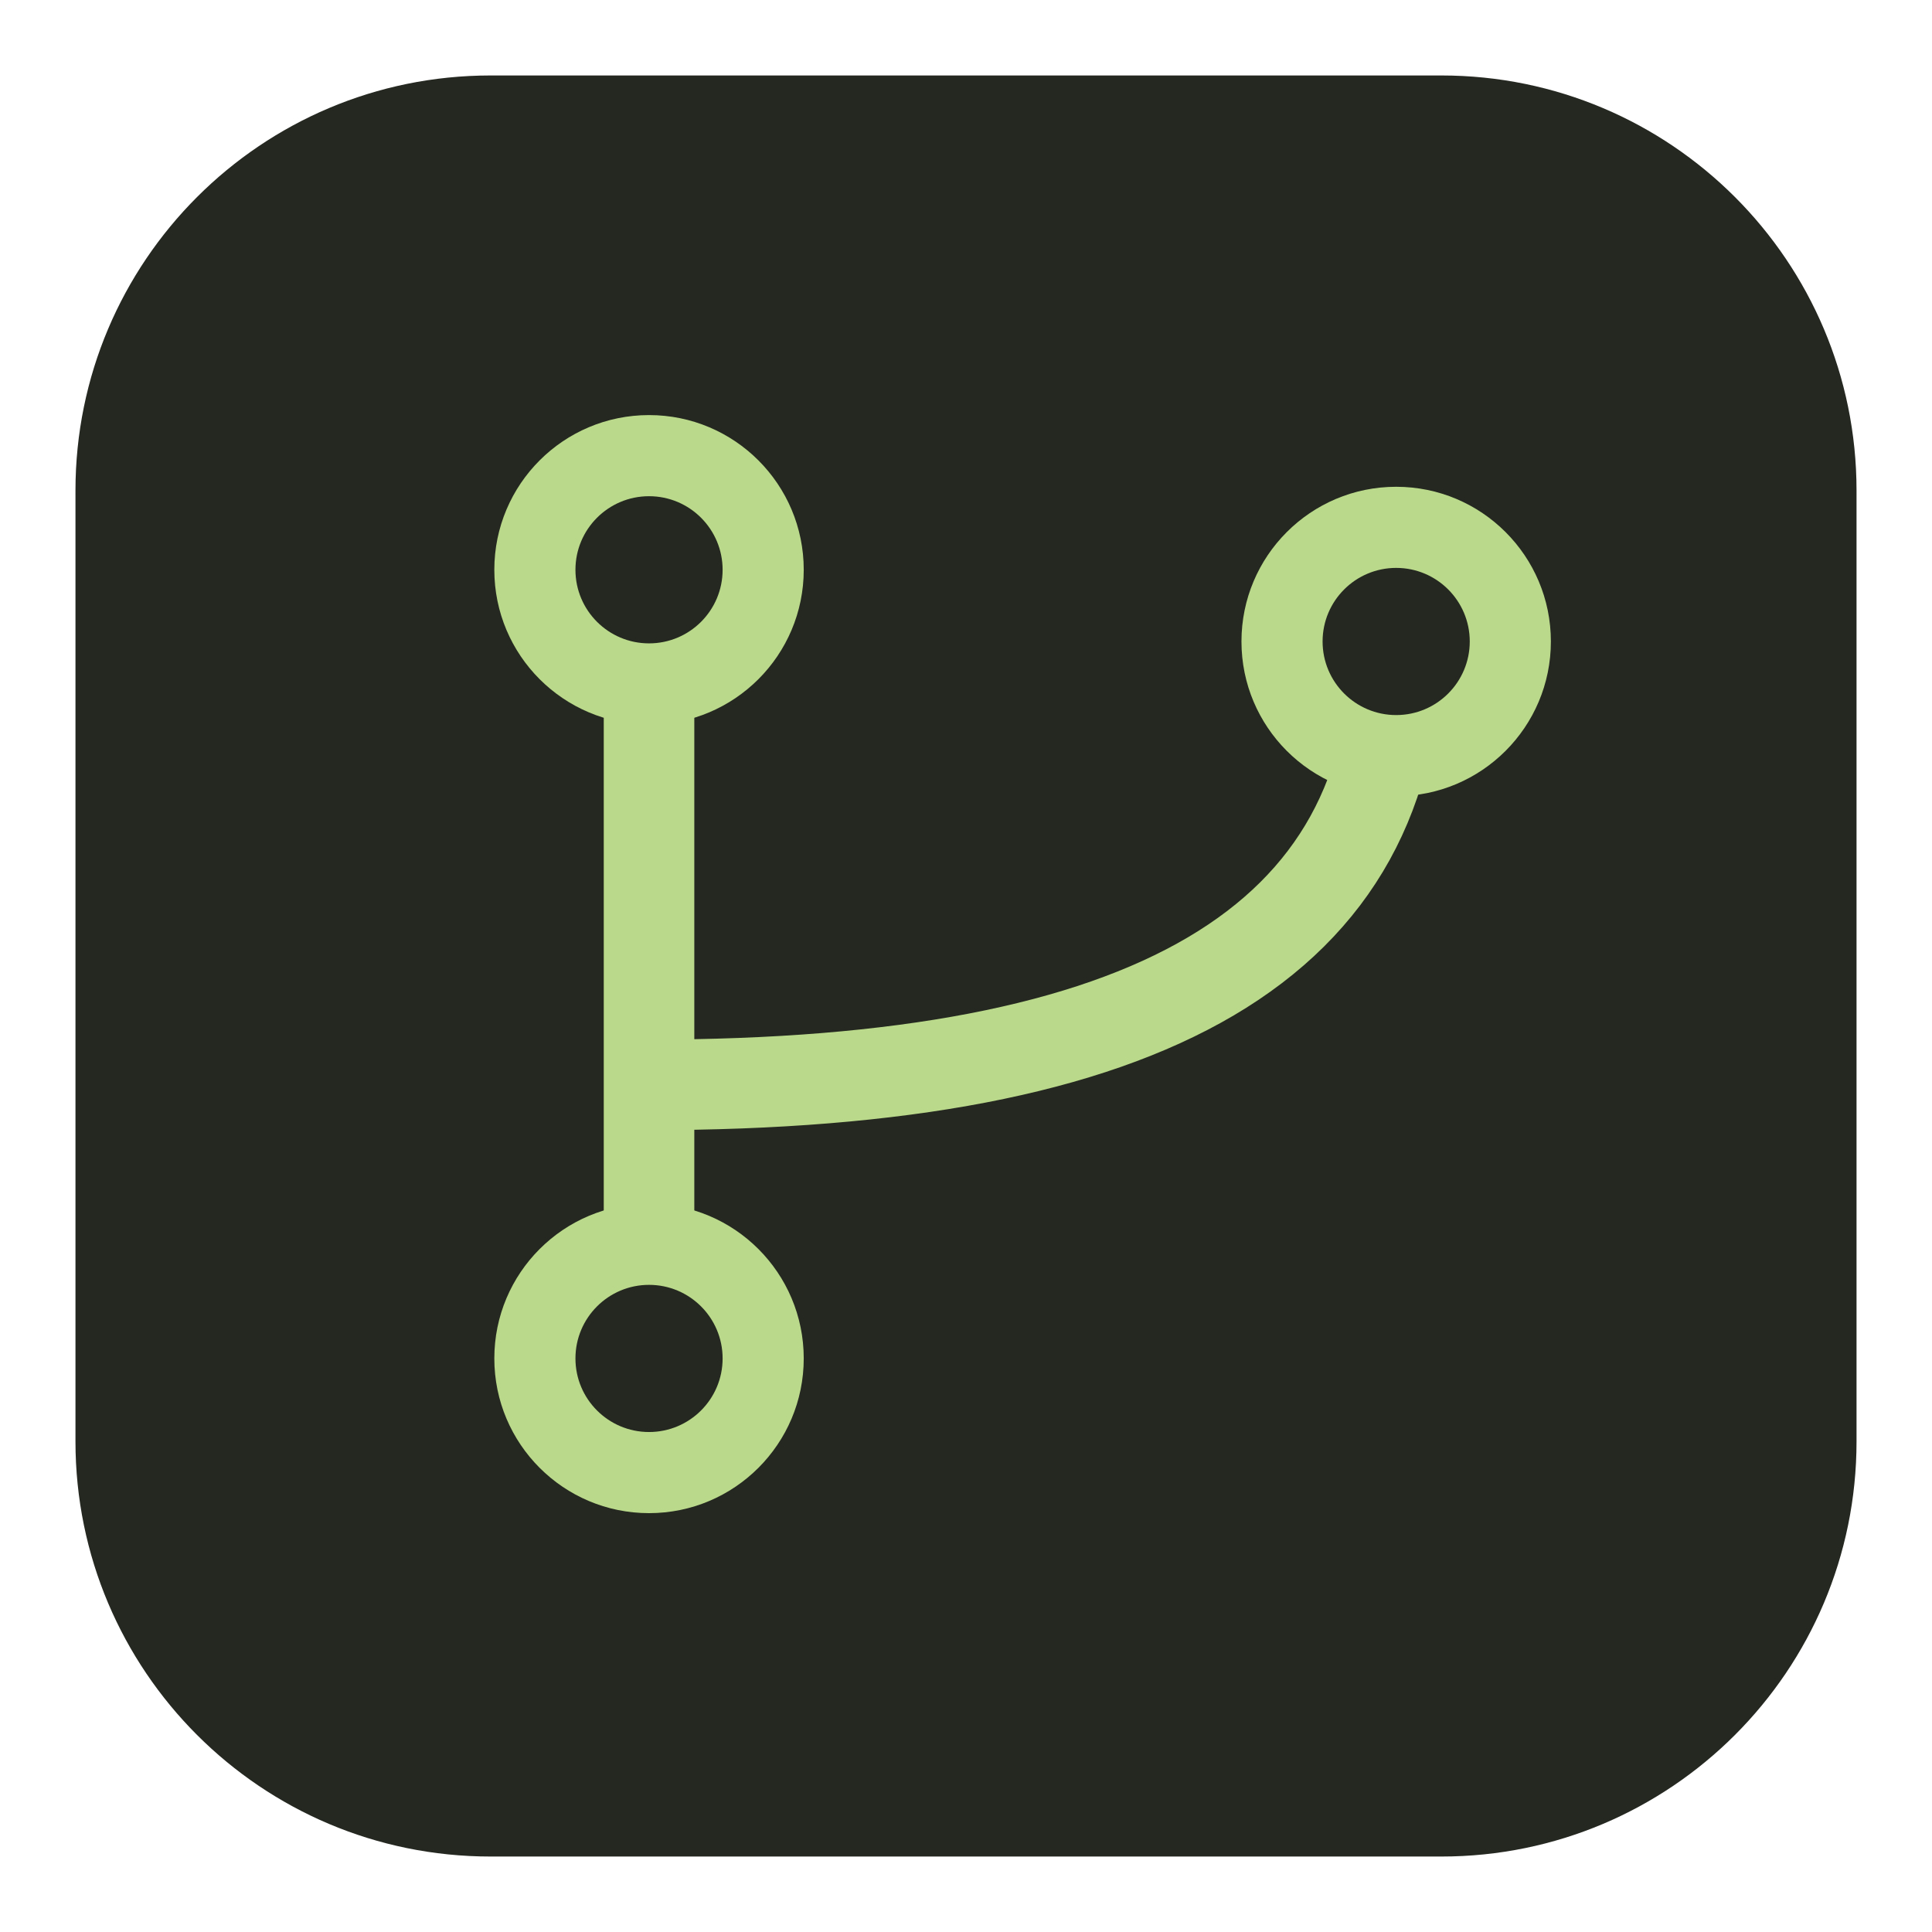
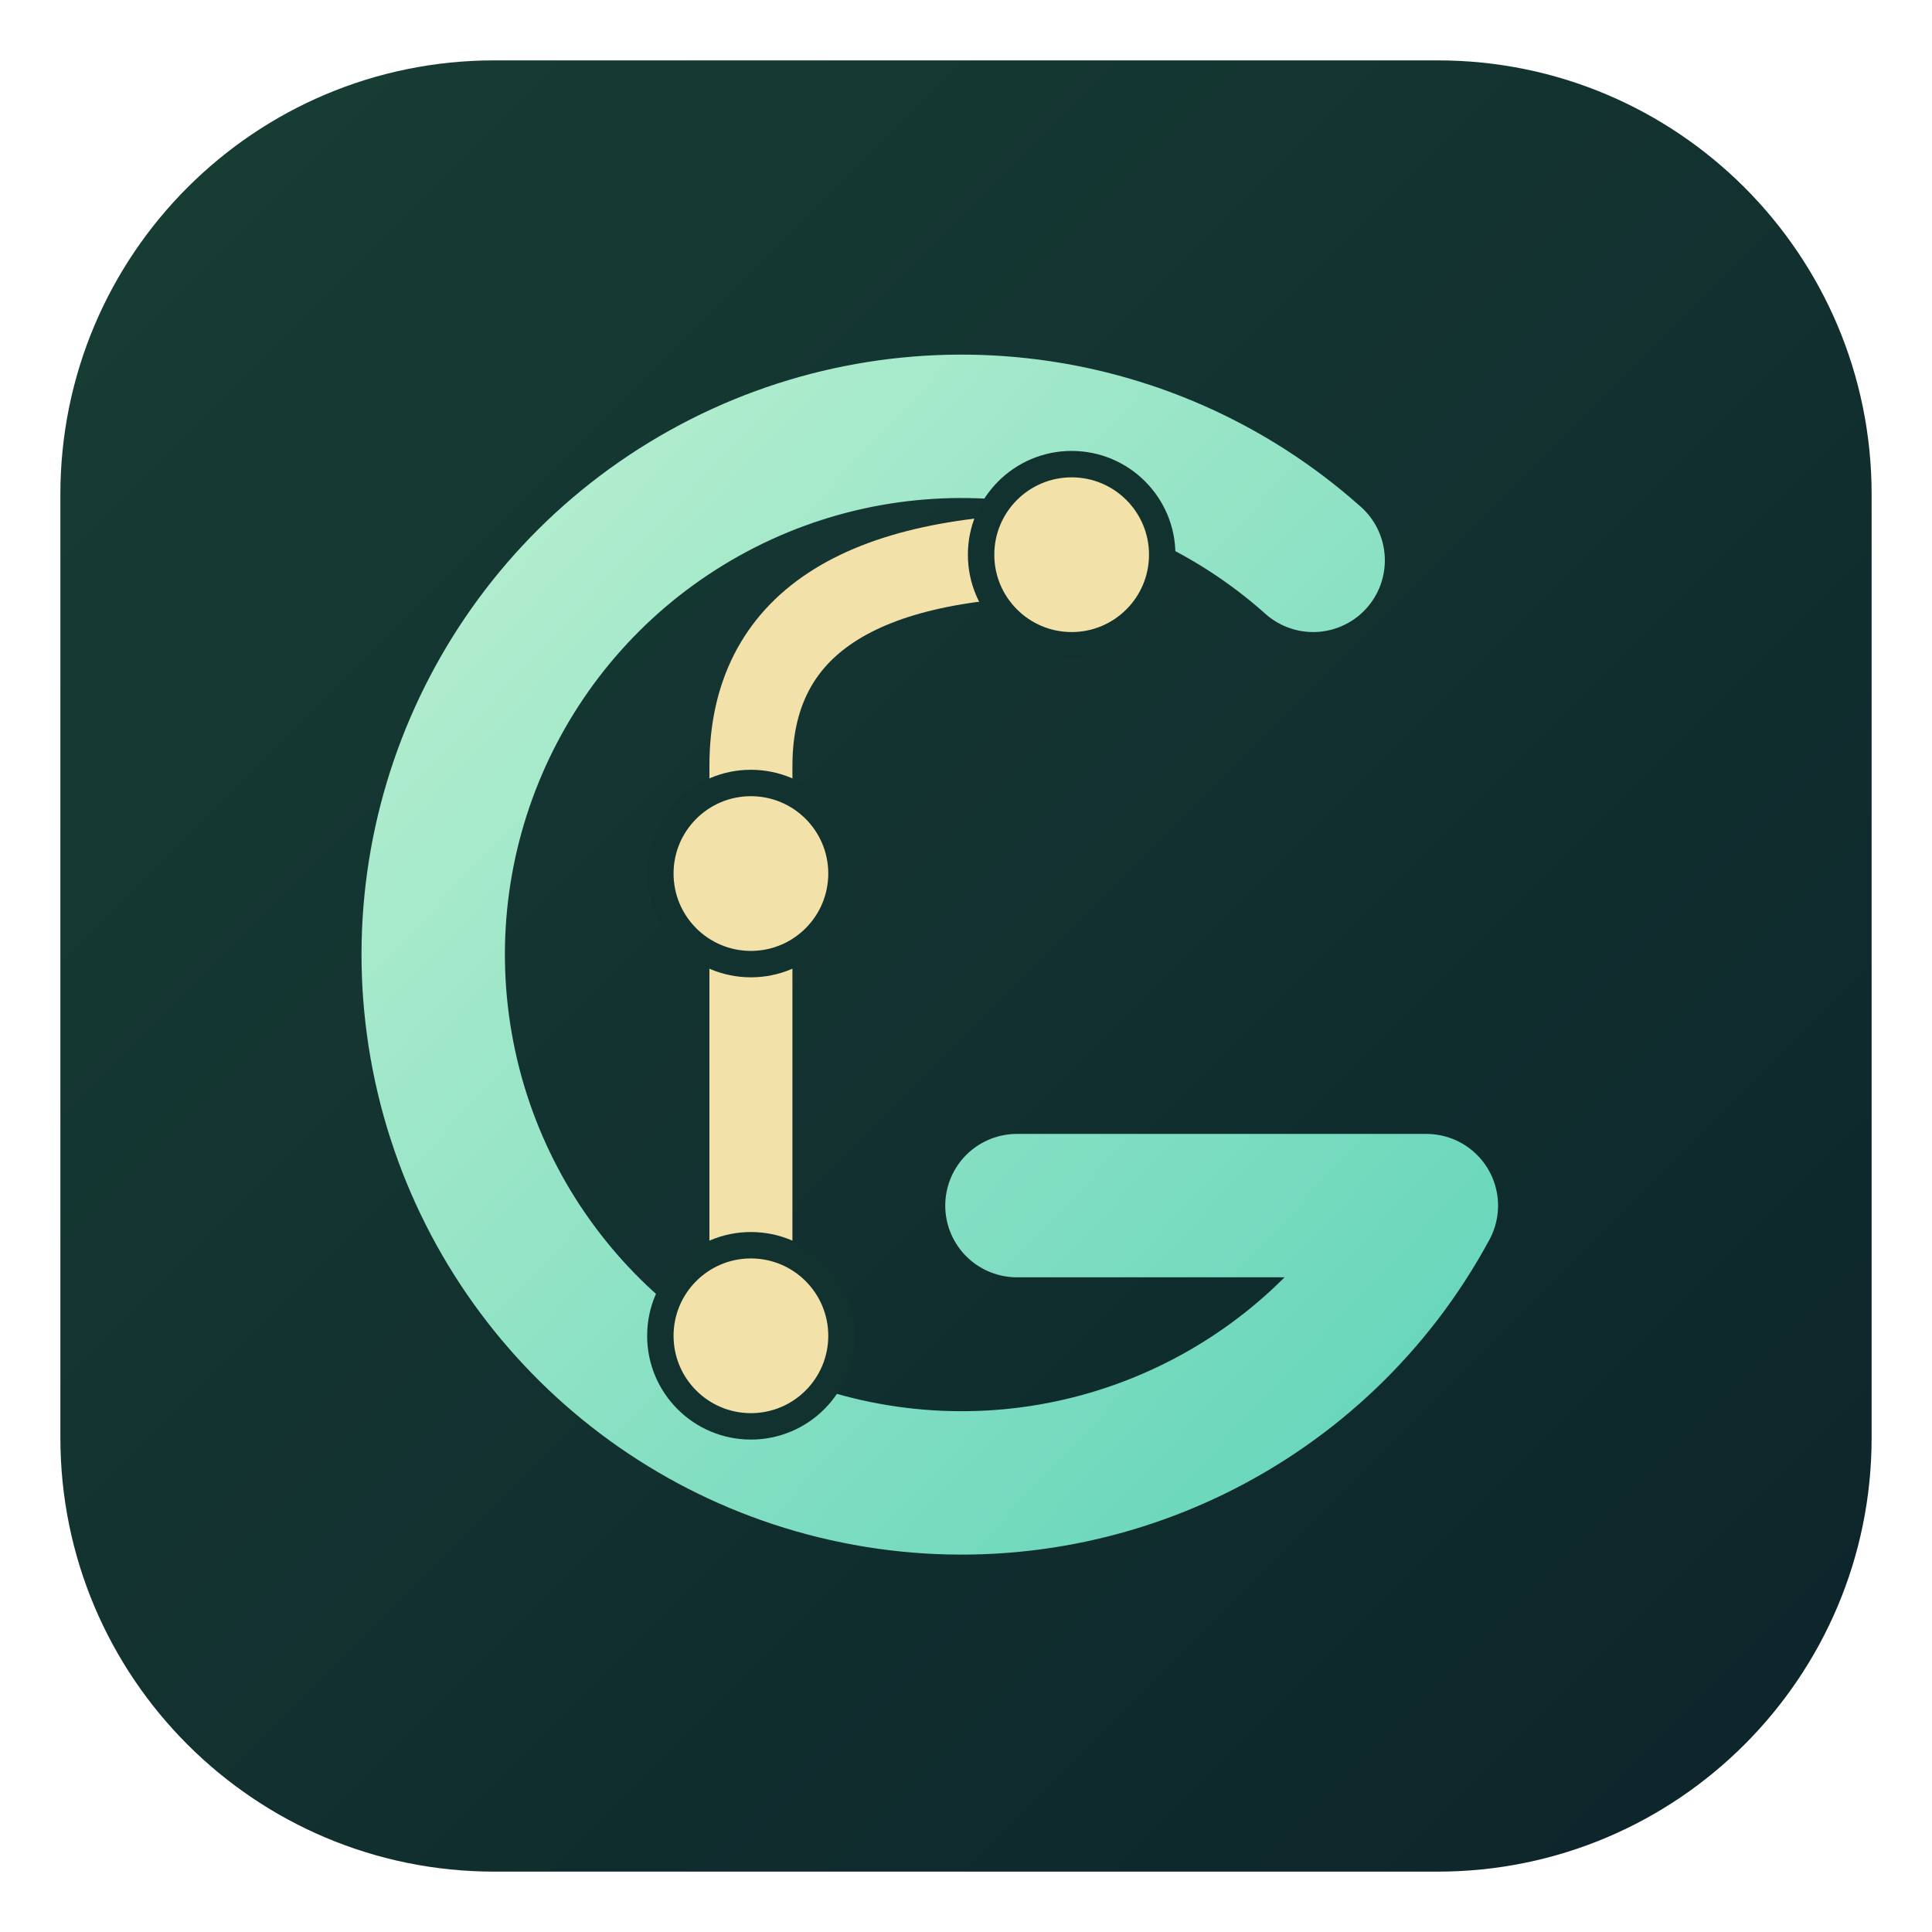
- <svg xmlns="http://www.w3.org/2000/svg" viewBox="0 0 1024 1024">
-   <rect x="40" y="40" width="944" height="944" rx="220" fill="#242820" />
-   <g fill="none" stroke="#bad98a" stroke-width="48" stroke-linecap="round">
-     <path d="M344 302V720M344 575C610 575 740 500 740 340" />
-   </g>
-   <g fill="#bad98a">
-     <circle cx="344" cy="302" r="82" />
-     <circle cx="344" cy="720" r="82" />
-     <circle cx="740" cy="340" r="82" />
-   </g>
-   <g fill="#242820">
-     <circle cx="344" cy="302" r="39" />
-     <circle cx="344" cy="720" r="39" />
-     <circle cx="740" cy="340" r="39" />
+ <svg xmlns="http://www.w3.org/2000/svg" width="1024" height="1024" viewBox="0 0 1024 1024" role="img" aria-label="GitGlade">
+   <defs>
+     <linearGradient id="canopy" x2="1" y2="1">
+       <stop stop-color="#183e35" />
+       <stop offset="1" stop-color="#0c242a" />
+     </linearGradient>
+     <linearGradient id="trail" x2="1" y2="1">
+       <stop stop-color="#b9efd0" />
+       <stop offset="1" stop-color="#64d5ba" />
+     </linearGradient>
+   </defs>
+   <rect x="32" y="32" width="960" height="960" rx="230" fill="url(#canopy)" />
+   <path d="M696 297a280 280 0 1 0 60 342H539" fill="none" stroke="url(#trail)" stroke-width="76" stroke-linecap="round" stroke-linejoin="round" />
+   <path d="M398 720V406q0-112 170-112" fill="none" stroke="#f2e1a9" stroke-width="44" stroke-linecap="round" />
+   <g fill="#f2e1a9" stroke="#12322f" stroke-width="14">
+     <circle cx="398" cy="708" r="48" />
+     <circle cx="398" cy="463" r="48" />
+     <circle cx="568" cy="294" r="48" />
  </g>
</svg>
